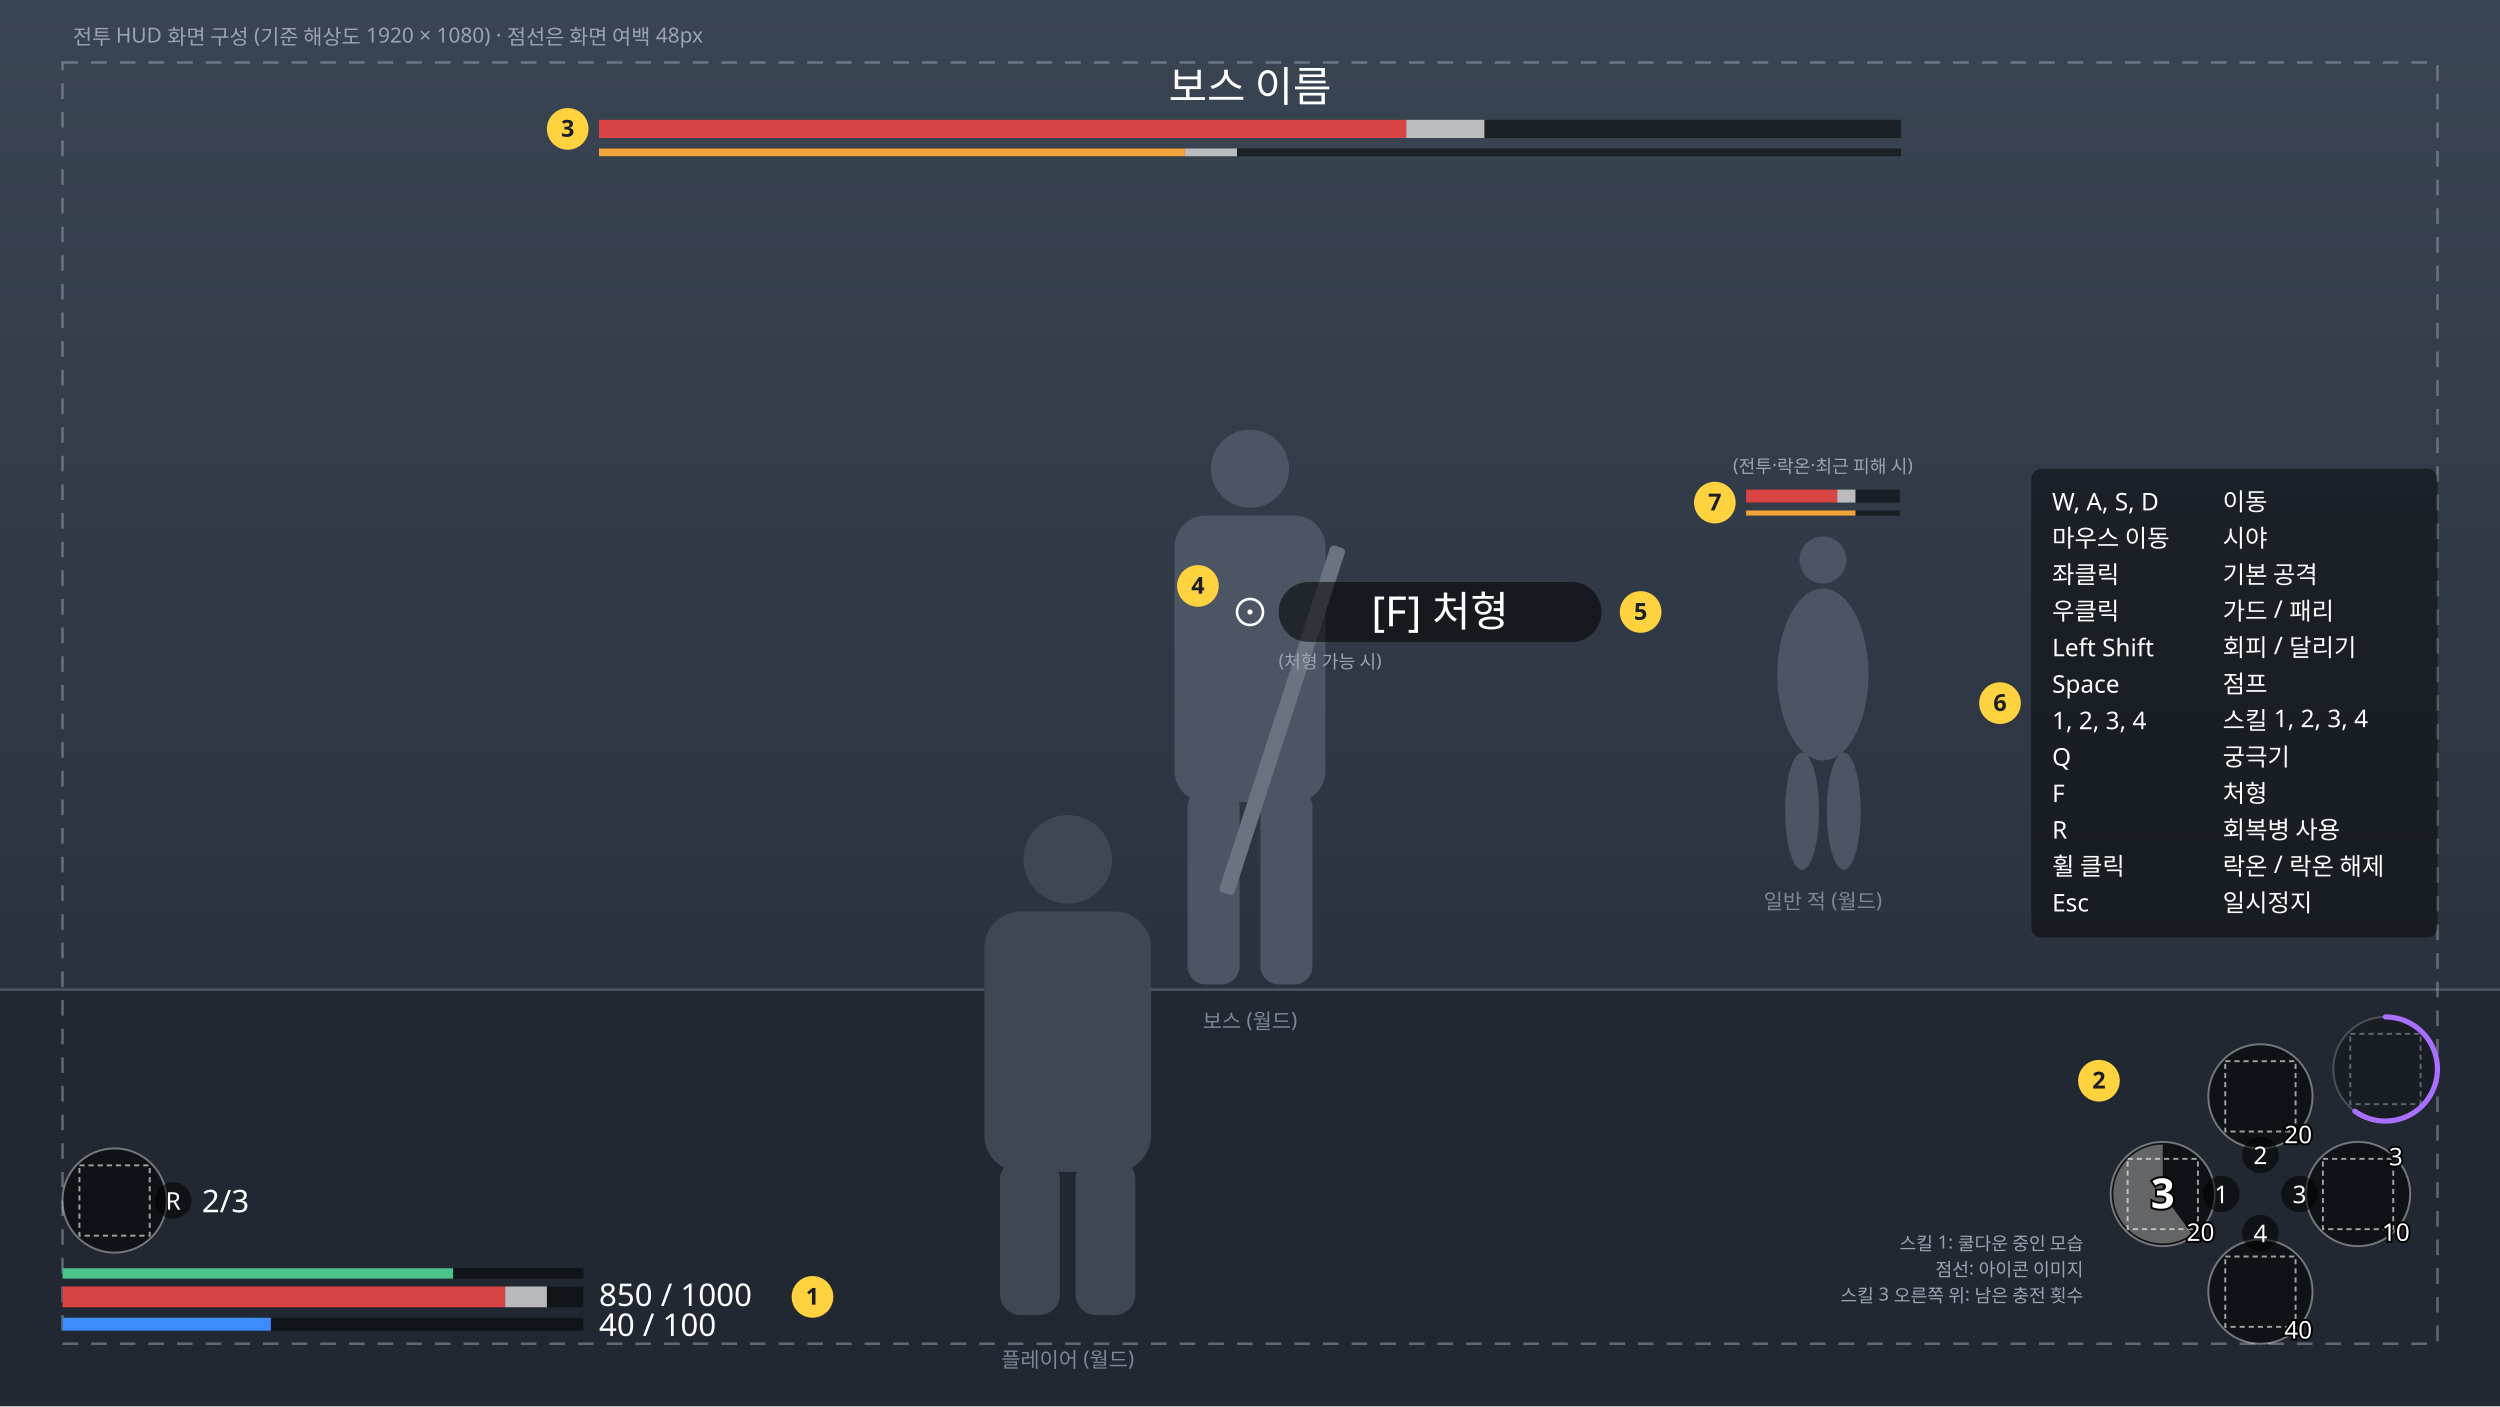
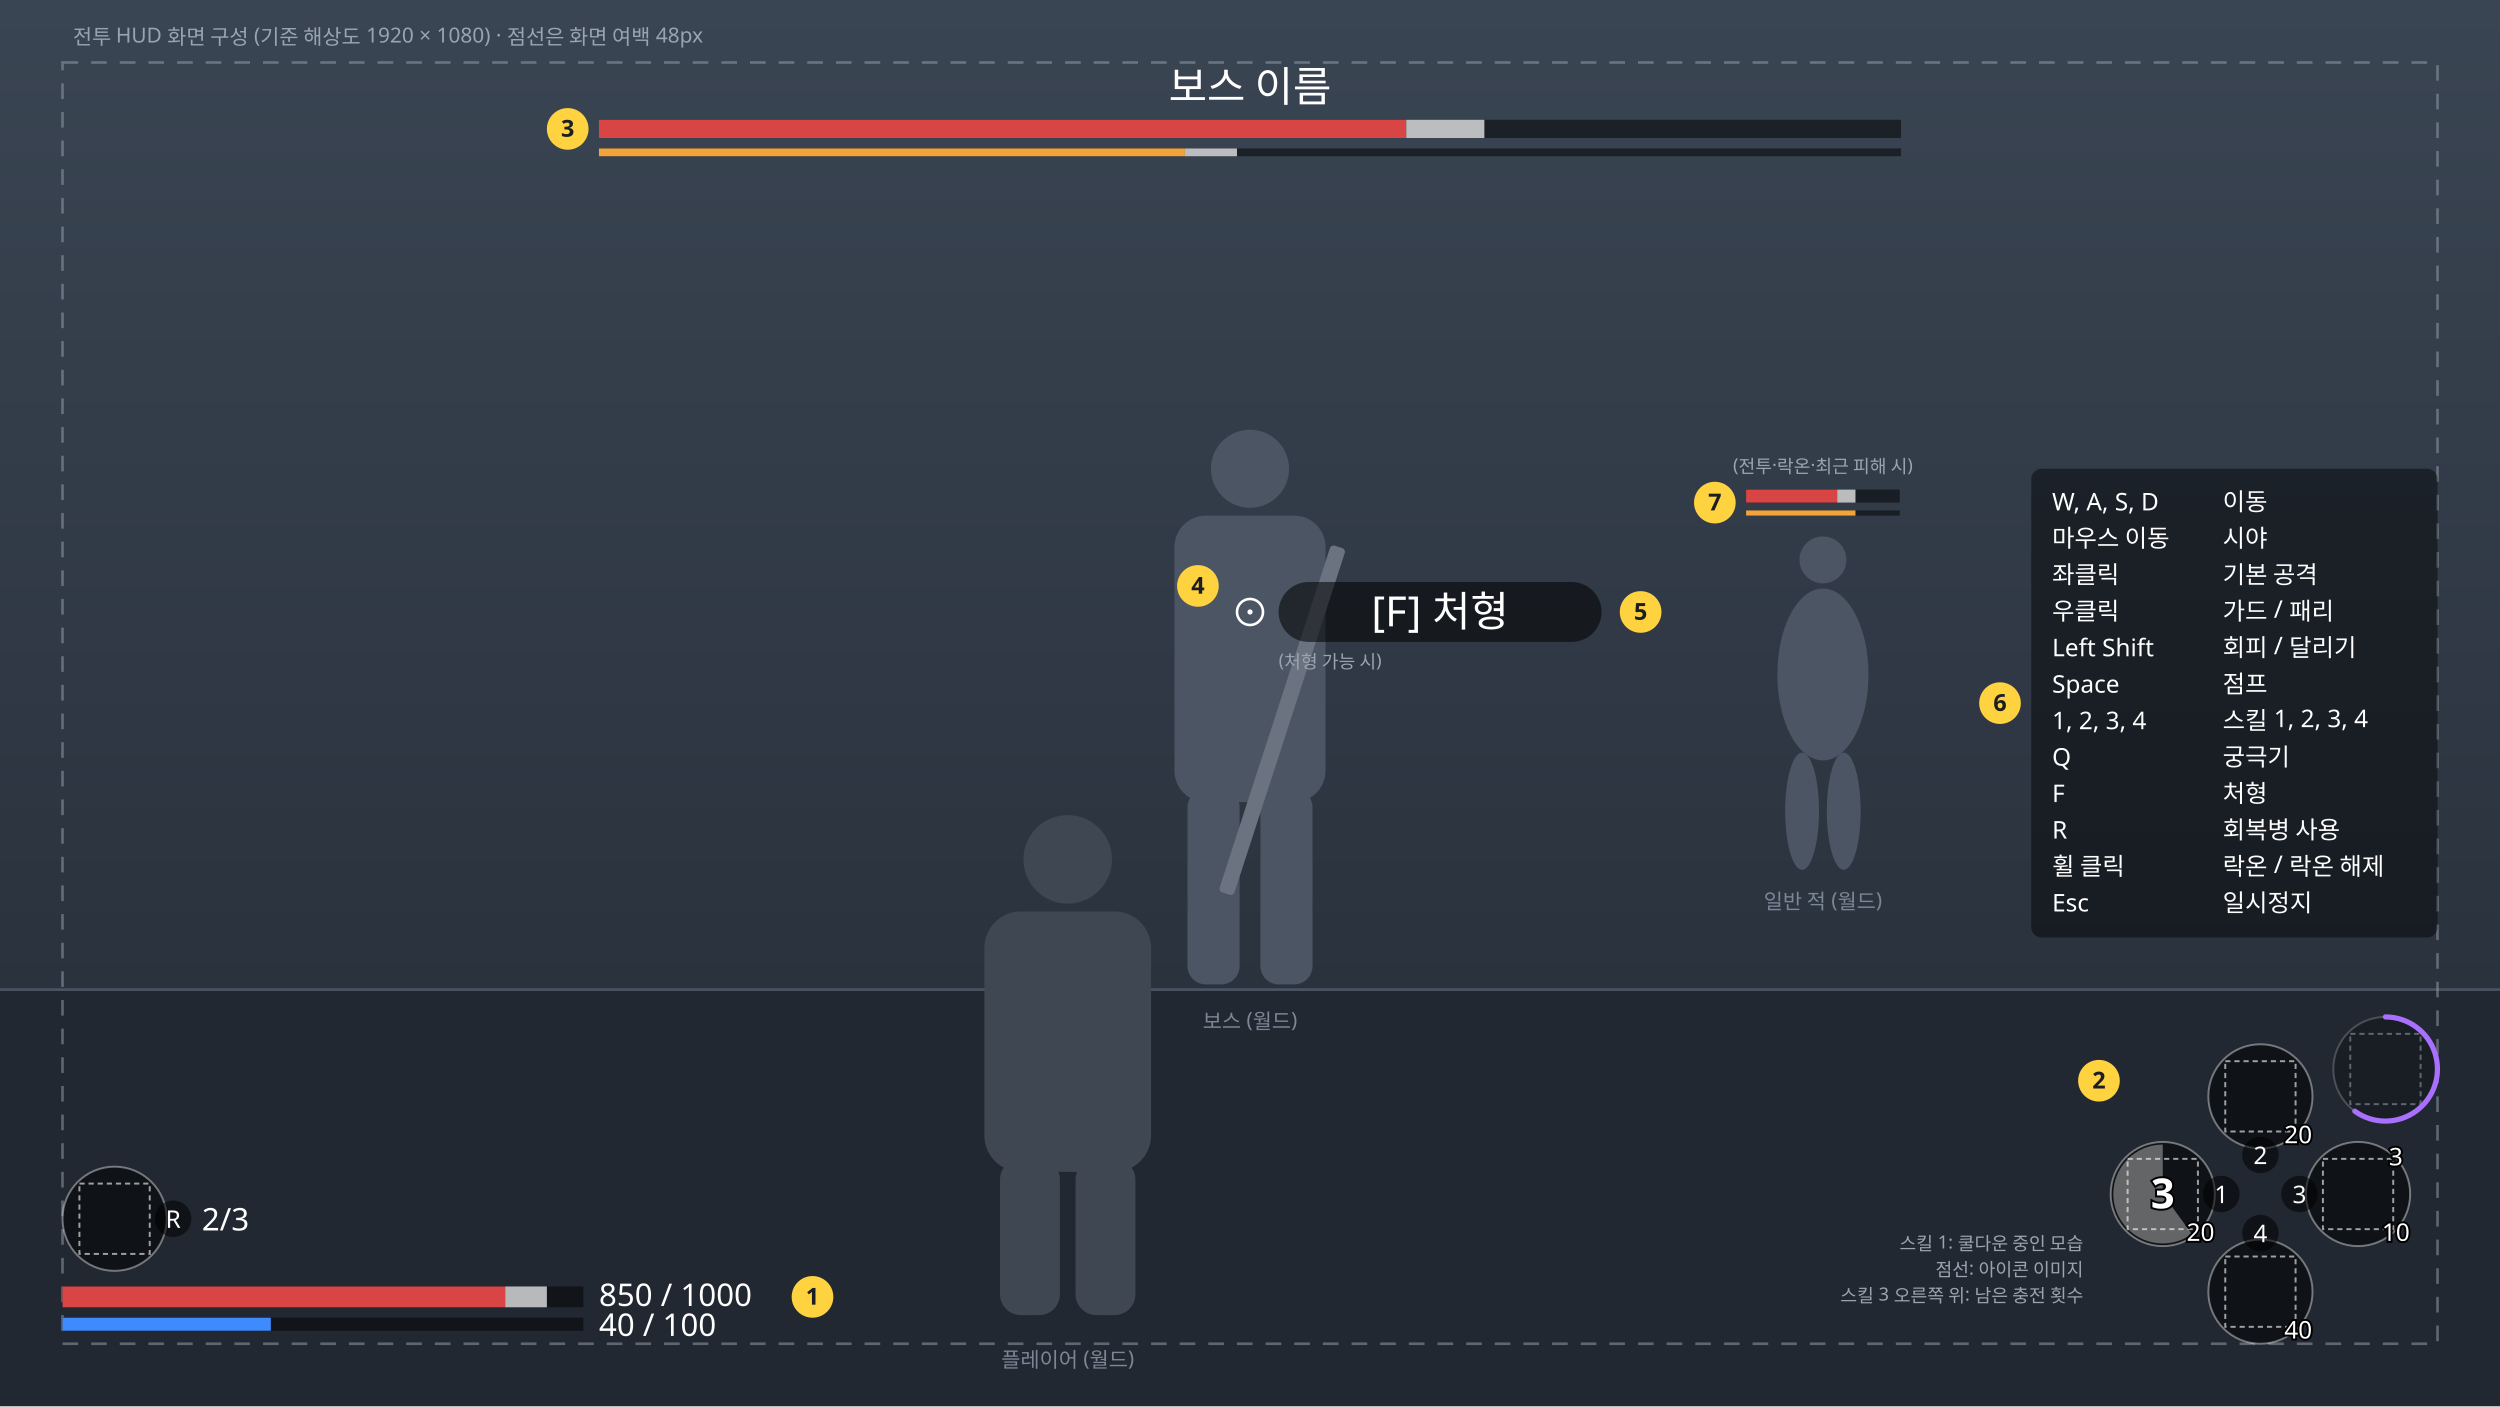
<svg xmlns="http://www.w3.org/2000/svg" width="1920" height="1080" viewBox="0 0 1920 1080" font-family="'Malgun Gothic', 'Apple SD Gothic Neo', 'Noto Sans KR', sans-serif">
  <defs>
    <linearGradient id="sky" x1="0" y1="0" x2="0" y2="1">
      <stop offset="0" stop-color="#3a4553" />
      <stop offset="1" stop-color="#2a323d" />
    </linearGradient>
    <clipPath id="skillSlotInside">
      <circle cx="1661" cy="917" r="38" />
    </clipPath>
  </defs>
  <rect width="1920" height="760" fill="url(#sky)" />
  <rect y="760" width="1920" height="320" fill="#222831" />
  <path d="M0 760 H1920" stroke="#4a5563" stroke-width="2" />
  <rect x="48" y="48" width="1824" height="984" fill="none" stroke="#9aa4b1" stroke-width="2" stroke-dasharray="12 10" opacity="0.5" />
  <text x="56" y="34" font-size="16" fill="#9aa4b1">전투 HUD 화면 구성 (기준 해상도 1920 × 1080) · 점선은 화면 여백 48px</text>
  <g fill="#4b5563">
    <circle cx="960" cy="360" r="30" />
    <rect x="902" y="396" width="116" height="220" rx="24" />
    <rect x="912" y="606" width="40" height="150" rx="14" />
    <rect x="968" y="606" width="40" height="150" rx="14" />
    <rect x="1022" y="420" width="12" height="280" rx="3" fill="#6b7280" transform="rotate(18 1028 420)" />
  </g>
  <text x="960" y="790" font-size="16" fill="#7b8696" text-anchor="middle">보스 (월드)</text>
  <g fill="#4b5563">
    <circle cx="1400" cy="430" r="18" />
    <rect x="1365" y="452" width="70" height="132" rx="114" />
    <rect x="1371" y="578" width="26" height="90" rx="109" />
    <rect x="1403" y="578" width="26" height="90" rx="109" />
  </g>
  <text x="1400" y="698" font-size="16" fill="#7b8696" text-anchor="middle">일반 적 (월드)</text>
  <g fill="#3f4753">
    <circle cx="820" cy="660" r="34" />
    <rect x="756" y="700" width="128" height="200" rx="28" />
    <rect x="768" y="890" width="46" height="120" rx="16" />
    <rect x="826" y="890" width="46" height="120" rx="16" />
  </g>
  <text x="820" y="1050" font-size="16" fill="#7b8696" text-anchor="middle">플레이어 (월드)</text>
  <text x="960" y="78" font-size="32" fill="#FFFFFF" text-anchor="middle">보스 이름</text>
  <rect x="460" y="92" width="1000" height="14" fill="#000000" fill-opacity="0.5" />
  <rect x="460" y="92" width="620" height="14" fill="#D94545" />
  <rect x="1080" y="92" width="60" height="14" fill="#FFFFFF" fill-opacity="0.7" />
  <rect x="460" y="114" width="1000" height="6" fill="#000000" fill-opacity="0.5" />
  <rect x="460" y="114" width="450" height="6" fill="#F2A33A" />
  <rect x="910" y="114" width="40" height="6" fill="#FFFFFF" fill-opacity="0.7" />
  <circle cx="960" cy="470" r="10" fill="none" stroke="#FFFFFF" stroke-width="2" />
  <circle cx="960" cy="470" r="2" fill="#FFFFFF" />
  <rect x="982" y="447" width="248" height="46" rx="23" fill="#000000" fill-opacity="0.55" />
  <text x="1106" y="481" font-size="32" fill="#FFFFFF" text-anchor="middle">[F] 처형</text>
  <text x="982" y="512" font-size="14" fill="#9aa4b1">(처형 가능 시)</text>
  <rect x="1341" y="376" width="118" height="10" fill="#000000" fill-opacity="0.5" />
  <rect x="1341" y="376" width="70" height="10" fill="#D94545" />
  <rect x="1411" y="376" width="14" height="10" fill="#FFFFFF" fill-opacity="0.7" />
  <rect x="1341" y="392" width="118" height="4" fill="#000000" fill-opacity="0.5" />
  <rect x="1341" y="392" width="84" height="4" fill="#F2A33A" />
  <text x="1400" y="362" font-size="14" fill="#9aa4b1" text-anchor="middle">(전투·락온·최근 피해 시)</text>
-   <rect x="48" y="974" width="400" height="8" fill="#000000" fill-opacity="0.5" />
-   <rect x="48" y="974" width="300" height="8" fill="#4CC38A" />
  <rect x="48" y="988" width="400" height="16" fill="#000000" fill-opacity="0.5" />
  <rect x="48" y="988" width="340" height="16" fill="#D94545" />
  <rect x="388" y="988" width="32" height="16" fill="#FFFFFF" fill-opacity="0.7" />
  <text x="460" y="1003" font-size="24" fill="#FFFFFF">850 / 1000</text>
  <rect x="48" y="1012" width="400" height="10" fill="#000000" fill-opacity="0.5" />
  <rect x="48" y="1012" width="160" height="10" fill="#3D8BFD" />
  <text x="460" y="1026" font-size="24" fill="#FFFFFF">40 / 100</text>
-   <circle cx="88" cy="922" r="40" fill="#000000" fill-opacity="0.55" stroke="#FFFFFF" stroke-opacity="0.4" stroke-width="1.5" />
-   <rect x="61" y="895" width="54" height="54" fill="none" stroke="#FFFFFF" stroke-opacity="0.6" stroke-width="1.5" stroke-dasharray="4 3" />
-   <circle cx="133" cy="922" r="14" fill="#000000" fill-opacity="0.55" />
-   <text x="133" y="929" font-size="18.7" fill="#FFFFFF" text-anchor="middle">R</text>
-   <text x="155" y="931" font-size="24" fill="#FFFFFF">2/3</text>
+   <circle cx="88" cy="936" r="40" fill="#000000" fill-opacity="0.55" stroke="#FFFFFF" stroke-opacity="0.4" stroke-width="1.5" />
+   <rect x="61" y="909" width="54" height="54" fill="none" stroke="#FFFFFF" stroke-opacity="0.6" stroke-width="1.5" stroke-dasharray="4 3" />
+   <circle cx="133" cy="936" r="14" fill="#000000" fill-opacity="0.55" />
+   <text x="133" y="943" font-size="18.7" fill="#FFFFFF" text-anchor="middle">R</text>
+   <text x="155" y="945" font-size="24" fill="#FFFFFF">2/3</text>
  <g fill="#000000" fill-opacity="0.55" stroke="#FFFFFF" stroke-opacity="0.4" stroke-width="1.5">
    <circle cx="1661" cy="917" r="40" />
    <circle cx="1736" cy="842" r="40" />
    <circle cx="1811" cy="917" r="40" />
    <circle cx="1736" cy="992" r="40" />
  </g>
  <g fill="none" stroke="#FFFFFF" stroke-opacity="0.6" stroke-width="1.5" stroke-dasharray="4 3">
    <rect x="1634" y="890" width="54" height="54" />
    <rect x="1709" y="815" width="54" height="54" />
    <rect x="1784" y="890" width="54" height="54" />
    <rect x="1709" y="965" width="54" height="54" />
  </g>
  <path d="M1661 917 L1696.27 965.54 A60 60 0 1 1 1661 857 Z" fill="#FFFFFF" fill-opacity="0.35" clip-path="url(#skillSlotInside)" />
  <text x="1661" y="928" font-size="32" font-weight="700" fill="#FFFFFF" text-anchor="middle" stroke="#000000" stroke-width="3" paint-order="stroke">3</text>
  <g font-size="18.7" fill="#FFFFFF" text-anchor="middle" stroke="#000000" stroke-width="3" paint-order="stroke">
    <text x="1690" y="953">20</text>
    <text x="1765" y="878">20</text>
    <text x="1840" y="953">10</text>
    <text x="1765" y="1028">40</text>
  </g>
  <text x="1840" y="895" font-size="18.7" fill="#FFFFFF" text-anchor="middle" stroke="#000000" stroke-width="3" paint-order="stroke">3</text>
  <g fill="#000000" fill-opacity="0.55">
    <circle cx="1706" cy="917" r="14" />
    <circle cx="1736" cy="887" r="14" />
    <circle cx="1766" cy="917" r="14" />
    <circle cx="1736" cy="947" r="14" />
  </g>
  <g font-size="18.7" fill="#FFFFFF" text-anchor="middle">
    <text x="1706" y="924">1</text>
    <text x="1736" y="894">2</text>
    <text x="1766" y="924">3</text>
    <text x="1736" y="954">4</text>
  </g>
  <g opacity="0.5">
    <circle cx="1832" cy="821" r="40" fill="#000000" fill-opacity="0.55" stroke="#FFFFFF" stroke-opacity="0.4" stroke-width="1.5" />
    <rect x="1805" y="794" width="54" height="54" fill="none" stroke="#9aa4b1" stroke-width="1.5" stroke-dasharray="4 3" />
  </g>
  <path d="M1832 781 A40 40 0 1 1 1808.5 853.4" fill="none" stroke="#A970FF" stroke-width="4" stroke-linecap="round" />
  <text x="1600" y="960" font-size="14" fill="#9aa4b1" text-anchor="end">스킬 1: 쿨다운 중인 모습</text>
  <text x="1600" y="980" font-size="14" fill="#9aa4b1" text-anchor="end">점선: 아이콘 이미지</text>
  <text x="1600" y="1000" font-size="14" fill="#9aa4b1" text-anchor="end">스킬 3 오른쪽 위: 남은 충전 횟수</text>
  <rect x="1560" y="360" width="312" height="360" rx="8" fill="#000000" fill-opacity="0.45" />
  <g font-size="18.7" fill="#FFFFFF">
    <text x="1576" y="392">W, A, S, D</text>
    <text x="1707" y="392">이동</text>
    <text x="1576" y="420">마우스 이동</text>
    <text x="1707" y="420">시야</text>
    <text x="1576" y="448">좌클릭</text>
    <text x="1707" y="448">기본 공격</text>
    <text x="1576" y="476">우클릭</text>
    <text x="1707" y="476">가드 / 패리</text>
    <text x="1576" y="504">Left Shift</text>
    <text x="1707" y="504">회피 / 달리기</text>
    <text x="1576" y="532">Space</text>
    <text x="1707" y="532">점프</text>
    <text x="1576" y="560">1, 2, 3, 4</text>
    <text x="1707" y="560">스킬 1, 2, 3, 4</text>
    <text x="1576" y="588">Q</text>
    <text x="1707" y="588">궁극기</text>
    <text x="1576" y="616">F</text>
    <text x="1707" y="616">처형</text>
    <text x="1576" y="644">R</text>
    <text x="1707" y="644">회복병 사용</text>
    <text x="1576" y="672">휠 클릭</text>
    <text x="1707" y="672">락온 / 락온 해제</text>
    <text x="1576" y="700">Esc</text>
    <text x="1707" y="700">일시정지</text>
  </g>
  <g font-size="18" font-weight="700" text-anchor="middle" fill="#1b1f24">
    <circle cx="624" cy="996" r="16" fill="#FFD23F" />
    <text x="624" y="1002">1</text>
    <circle cx="1612" cy="830" r="16" fill="#FFD23F" />
    <text x="1612" y="836">2</text>
    <circle cx="436" cy="99" r="16" fill="#FFD23F" />
    <text x="436" y="105">3</text>
    <circle cx="920" cy="450" r="16" fill="#FFD23F" />
    <text x="920" y="456">4</text>
    <circle cx="1260" cy="470" r="16" fill="#FFD23F" />
    <text x="1260" y="476">5</text>
    <circle cx="1536" cy="540" r="16" fill="#FFD23F" />
    <text x="1536" y="546">6</text>
    <circle cx="1317" cy="386" r="16" fill="#FFD23F" />
    <text x="1317" y="392">7</text>
  </g>
</svg>
